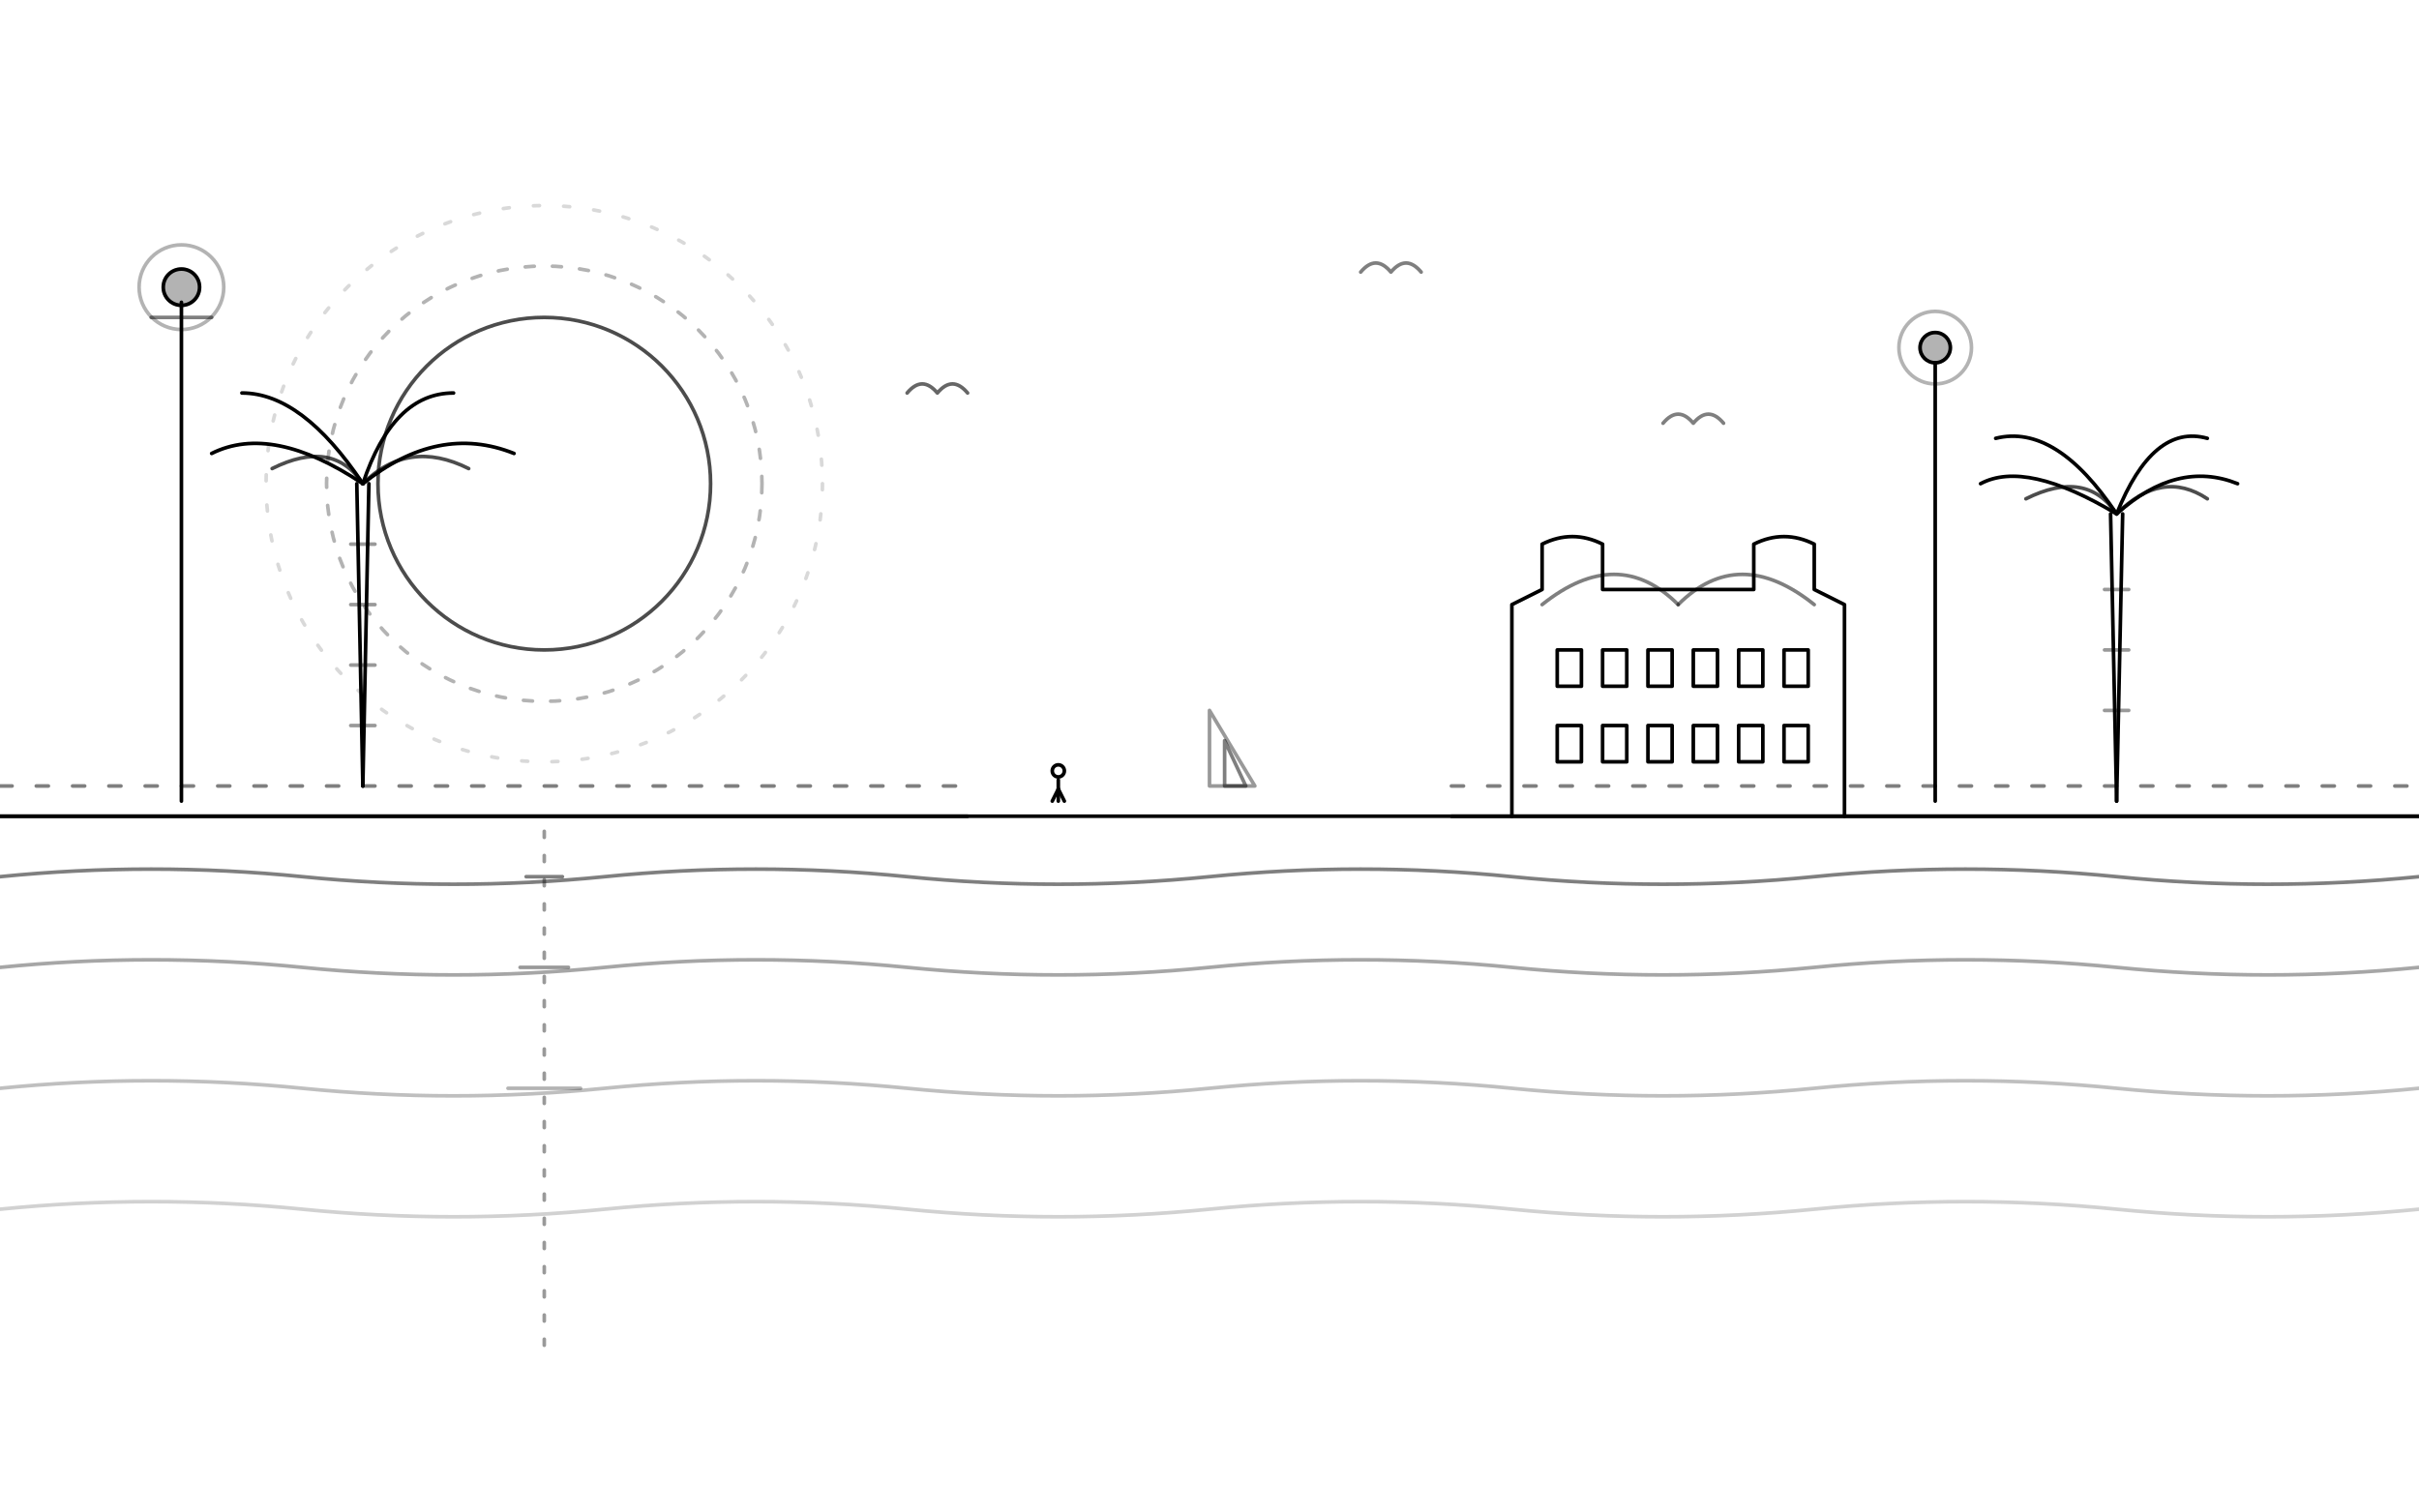
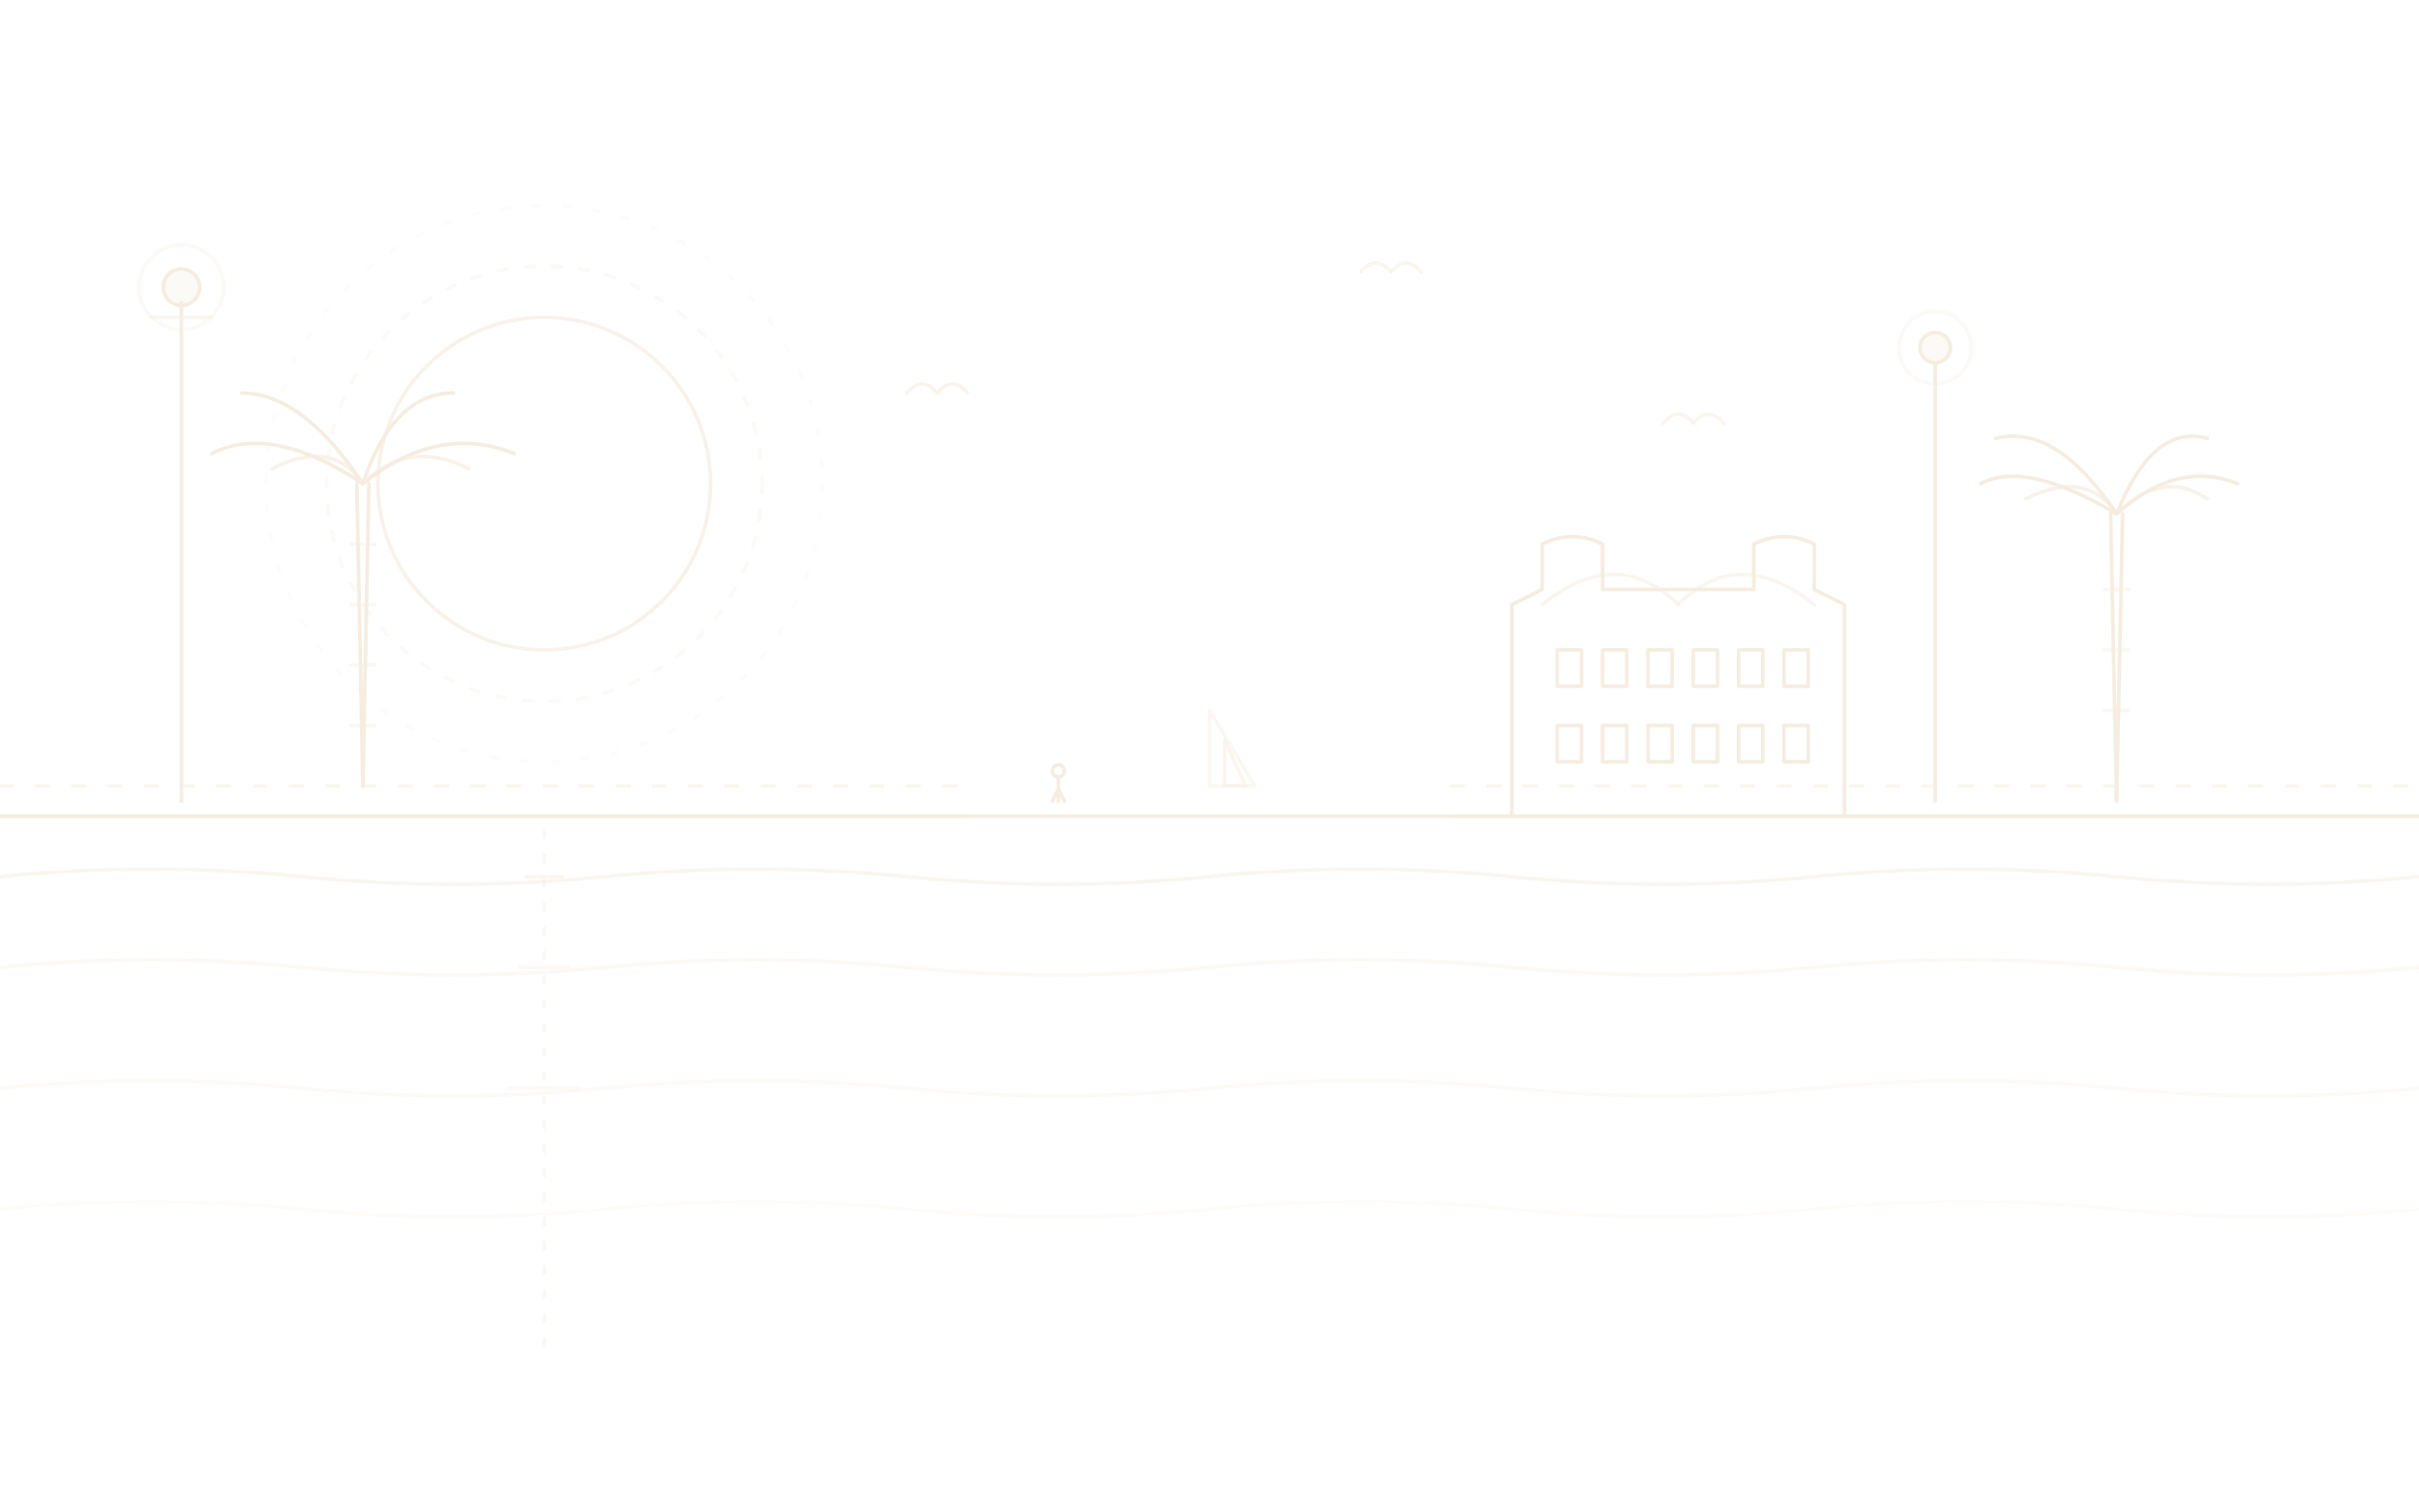
- <svg xmlns="http://www.w3.org/2000/svg" viewBox="0 0 800 500" fill="none" stroke="currentColor" stroke-width="1.2" stroke-linecap="round" stroke-linejoin="round">
+ <svg xmlns="http://www.w3.org/2000/svg" viewBox="0 0 800 500" fill="none" stroke="#F5EDE0" stroke-width="1.2" stroke-linecap="round" stroke-linejoin="round">
  <circle cx="180" cy="160" r="55" opacity=".7" />
  <circle cx="180" cy="160" r="72" stroke-dasharray="3 6" opacity=".3" />
  <circle cx="180" cy="160" r="92" stroke-dasharray="2 8" opacity=".15" />
  <line x1="0" y1="270" x2="800" y2="270" />
  <path d="M 0 290 Q 50 285 100 290 T 200 290 T 300 290 T 400 290 T 500 290 T 600 290 T 700 290 T 800 290" opacity=".5" />
  <path d="M 0 320 Q 50 315 100 320 T 200 320 T 300 320 T 400 320 T 500 320 T 600 320 T 700 320 T 800 320" opacity=".35" />
  <path d="M 0 360 Q 50 355 100 360 T 200 360 T 300 360 T 400 360 T 500 360 T 600 360 T 700 360 T 800 360" opacity=".25" />
  <path d="M 0 400 Q 50 395 100 400 T 200 400 T 300 400 T 400 400 T 500 400 T 600 400 T 700 400 T 800 400" opacity=".18" />
  <line x1="180" y1="275" x2="180" y2="450" stroke-dasharray="2 6" opacity=".4" />
  <line x1="174" y1="290" x2="186" y2="290" opacity=".5" />
  <line x1="172" y1="320" x2="188" y2="320" opacity=".4" />
  <line x1="168" y1="360" x2="192" y2="360" opacity=".3" />
  <line x1="0" y1="270" x2="320" y2="270" />
  <line x1="0" y1="260" x2="320" y2="260" stroke-dasharray="4 8" opacity=".5" />
  <line x1="480" y1="270" x2="800" y2="270" />
  <line x1="480" y1="260" x2="800" y2="260" stroke-dasharray="4 8" opacity=".5" />
  <line x1="60" y1="265" x2="60" y2="100" />
-   <circle cx="60" cy="95" r="6" fill="currentColor" opacity=".3" />
+   <circle cx="60" cy="95" r="6" fill="#F5EDE0" opacity=".3" />
  <circle cx="60" cy="95" r="6" />
  <circle cx="60" cy="95" r="14" opacity=".3" />
  <path d="M 50 105 L 70 105" opacity=".5" />
  <line x1="640" y1="265" x2="640" y2="120" />
-   <circle cx="640" cy="115" r="5" fill="currentColor" opacity=".3" />
+   <circle cx="640" cy="115" r="5" fill="#F5EDE0" opacity=".3" />
  <circle cx="640" cy="115" r="5" />
  <circle cx="640" cy="115" r="12" opacity=".3" />
  <line x1="120" y1="260" x2="118" y2="160" />
  <line x1="120" y1="260" x2="122" y2="160" />
  <path d="M 120 160 Q 90 140 70 150" />
  <path d="M 120 160 Q 100 130 80 130" />
  <path d="M 120 160 Q 130 130 150 130" />
  <path d="M 120 160 Q 145 140 170 150" />
  <path d="M 120 160 Q 110 145 90 155" opacity=".7" />
  <path d="M 120 160 Q 135 145 155 155" opacity=".7" />
  <line x1="116" y1="180" x2="124" y2="180" opacity=".4" />
  <line x1="116" y1="200" x2="124" y2="200" opacity=".4" />
  <line x1="116" y1="220" x2="124" y2="220" opacity=".4" />
  <line x1="116" y1="240" x2="124" y2="240" opacity=".4" />
  <line x1="700" y1="265" x2="698" y2="170" />
  <line x1="700" y1="265" x2="702" y2="170" />
  <path d="M 700 170 Q 670 152 655 160" />
  <path d="M 700 170 Q 680 140 660 145" />
  <path d="M 700 170 Q 712 140 730 145" />
  <path d="M 700 170 Q 720 152 740 160" />
  <path d="M 700 170 Q 690 155 670 165" opacity=".7" />
  <path d="M 700 170 Q 715 155 730 165" opacity=".7" />
  <line x1="696" y1="195" x2="704" y2="195" opacity=".4" />
  <line x1="696" y1="215" x2="704" y2="215" opacity=".4" />
  <line x1="696" y1="235" x2="704" y2="235" opacity=".4" />
  <path d="M 500 270 L 500 200 L 510 195 L 510 180 Q 520 175 530 180 L 530 195 L 580 195 L 580 180 Q 590 175 600 180 L 600 195 L 610 200 L 610 270" />
  <path d="M 510 200 Q 535 180 555 200" opacity=".5" />
  <path d="M 555 200 Q 575 180 600 200" opacity=".5" />
  <rect x="515" y="215" width="8" height="12" />
  <rect x="530" y="215" width="8" height="12" />
  <rect x="545" y="215" width="8" height="12" />
  <rect x="560" y="215" width="8" height="12" />
  <rect x="575" y="215" width="8" height="12" />
  <rect x="590" y="215" width="8" height="12" />
  <rect x="515" y="240" width="8" height="12" />
  <rect x="530" y="240" width="8" height="12" />
  <rect x="545" y="240" width="8" height="12" />
  <rect x="560" y="240" width="8" height="12" />
  <rect x="575" y="240" width="8" height="12" />
  <rect x="590" y="240" width="8" height="12" />
  <path d="M 400 260 L 400 235 L 415 260 Z" opacity=".4" />
  <path d="M 405 260 L 405 245 L 412 260 Z" opacity=".5" />
  <path d="M 300 130 Q 305 124 310 130 Q 315 124 320 130" opacity=".6" />
  <path d="M 450 90 Q 455 84 460 90 Q 465 84 470 90" opacity=".5" />
  <path d="M 550 140 Q 555 134 560 140 Q 565 134 570 140" opacity=".5" />
  <circle cx="350" cy="255" r="2" />
  <line x1="350" y1="258" x2="350" y2="265" />
  <line x1="350" y1="261" x2="348" y2="265" />
  <line x1="350" y1="261" x2="352" y2="265" />
</svg>
